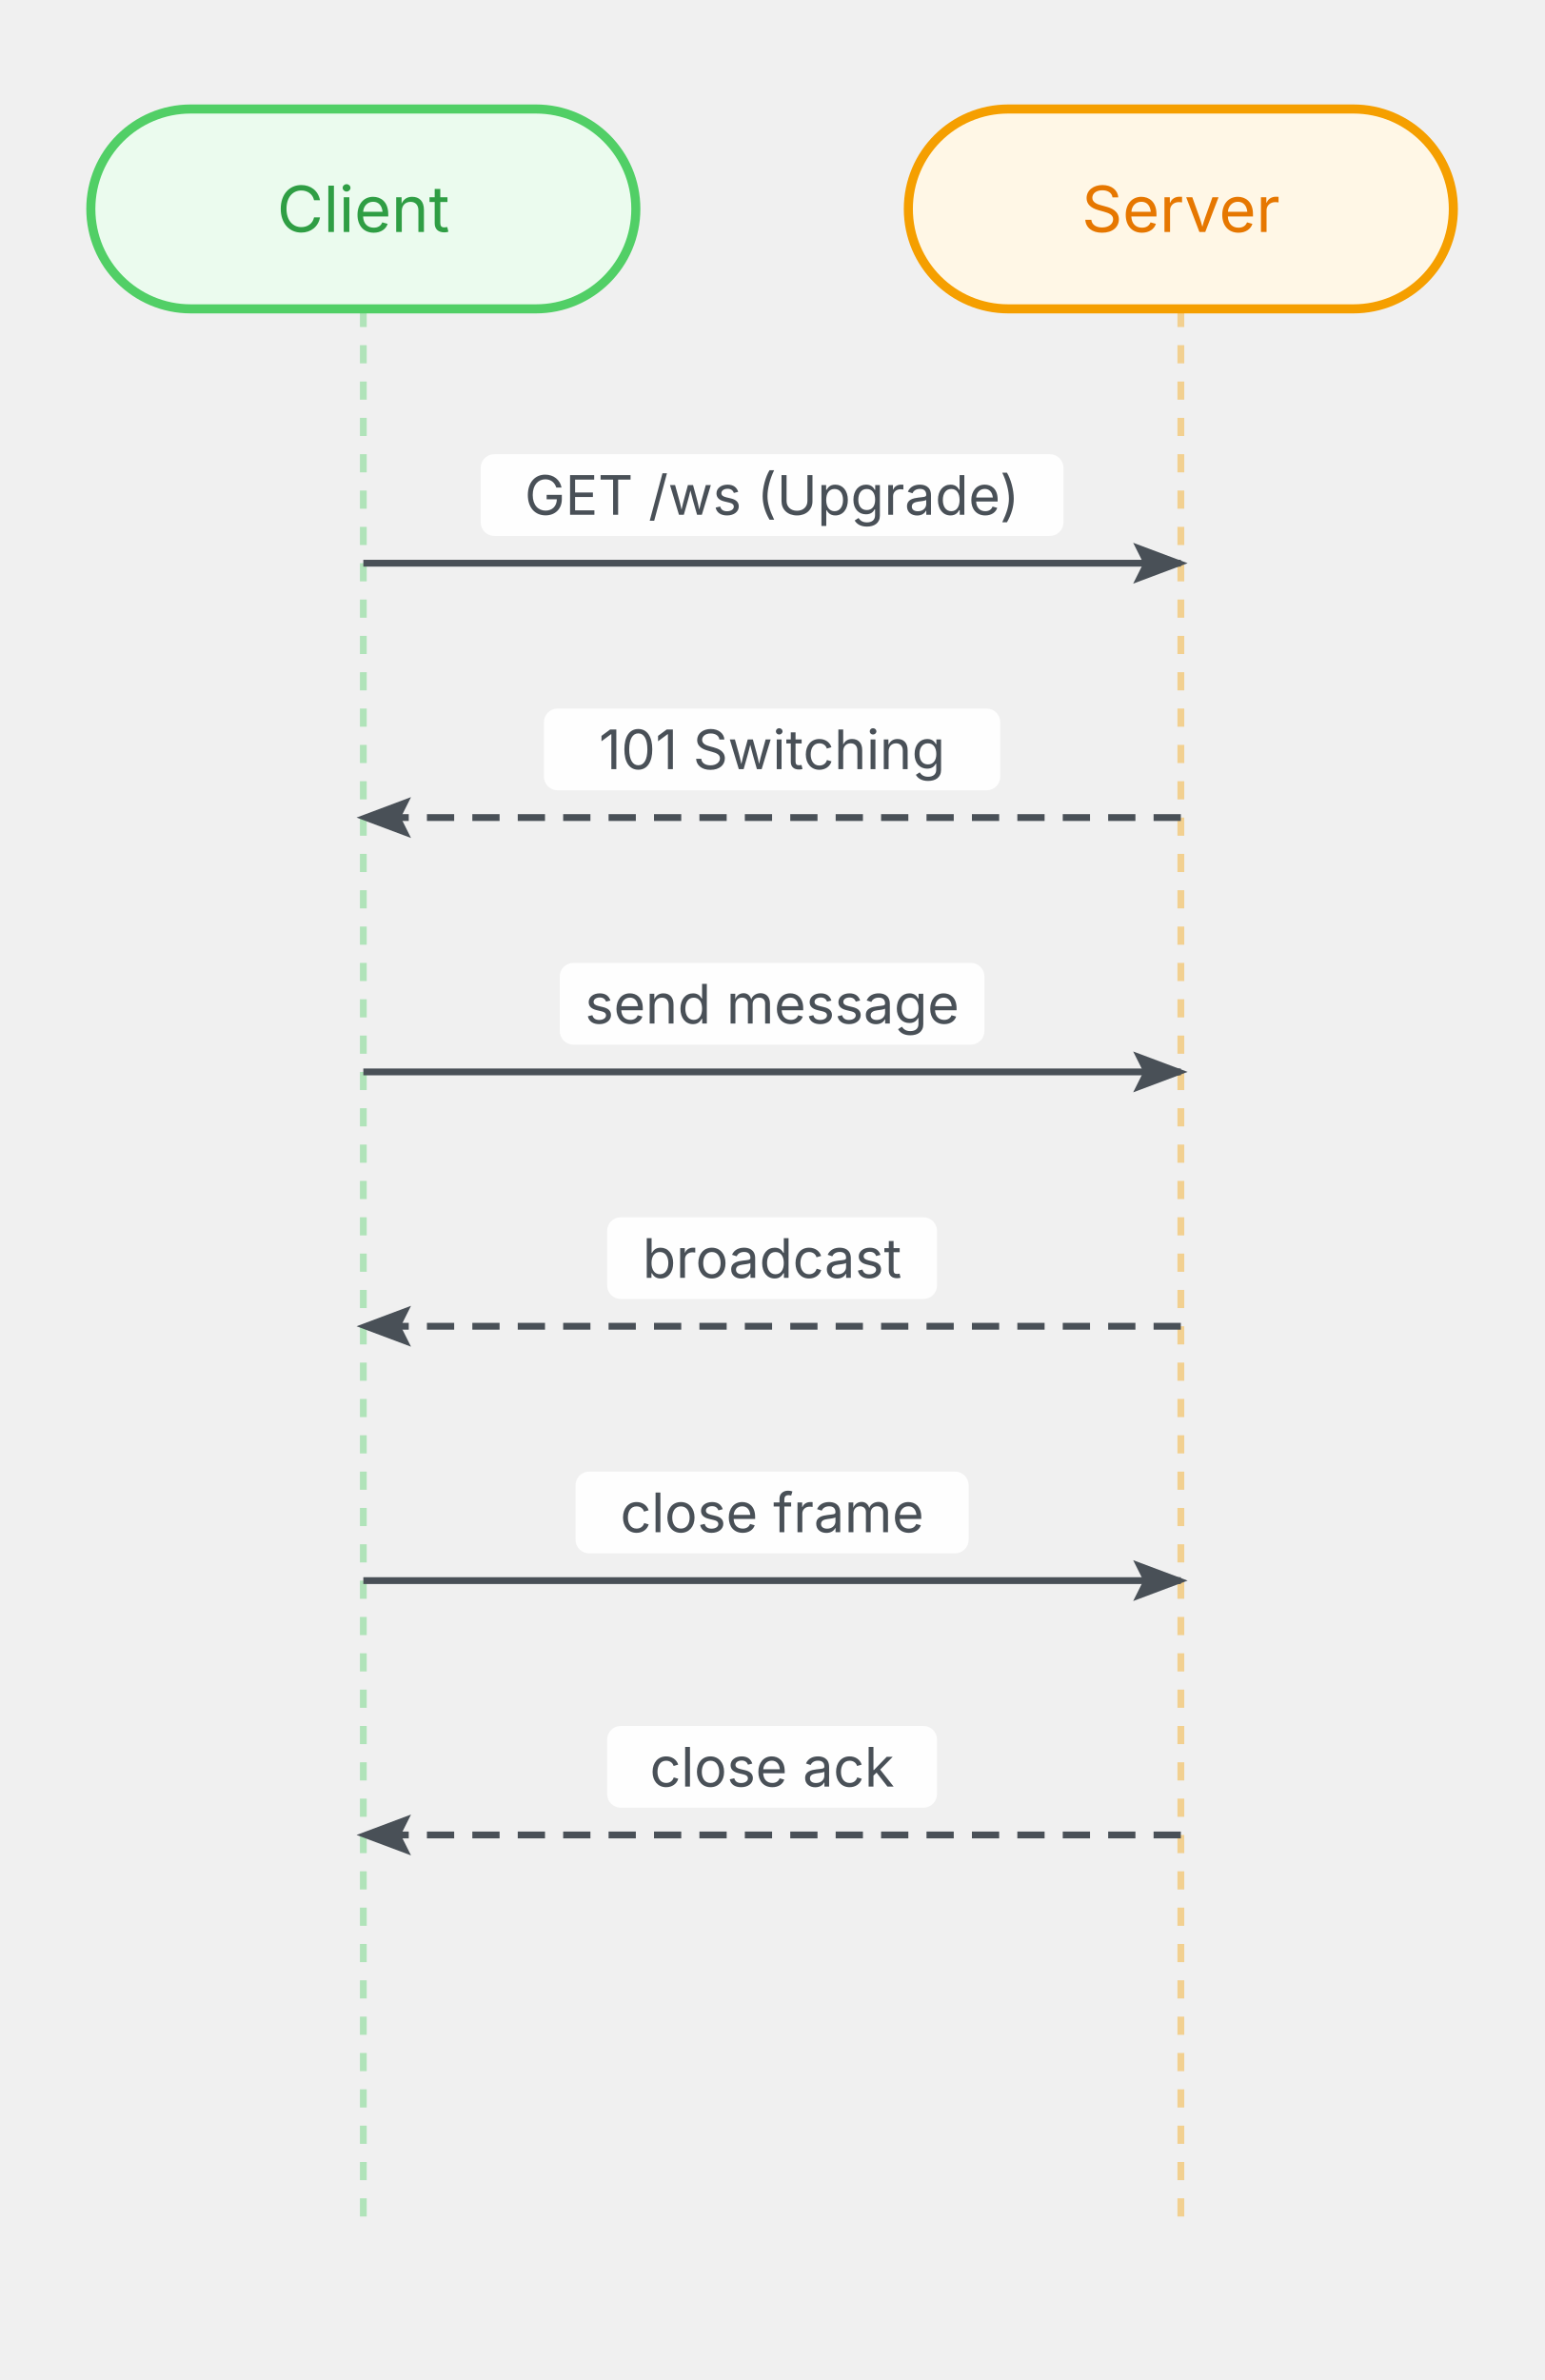
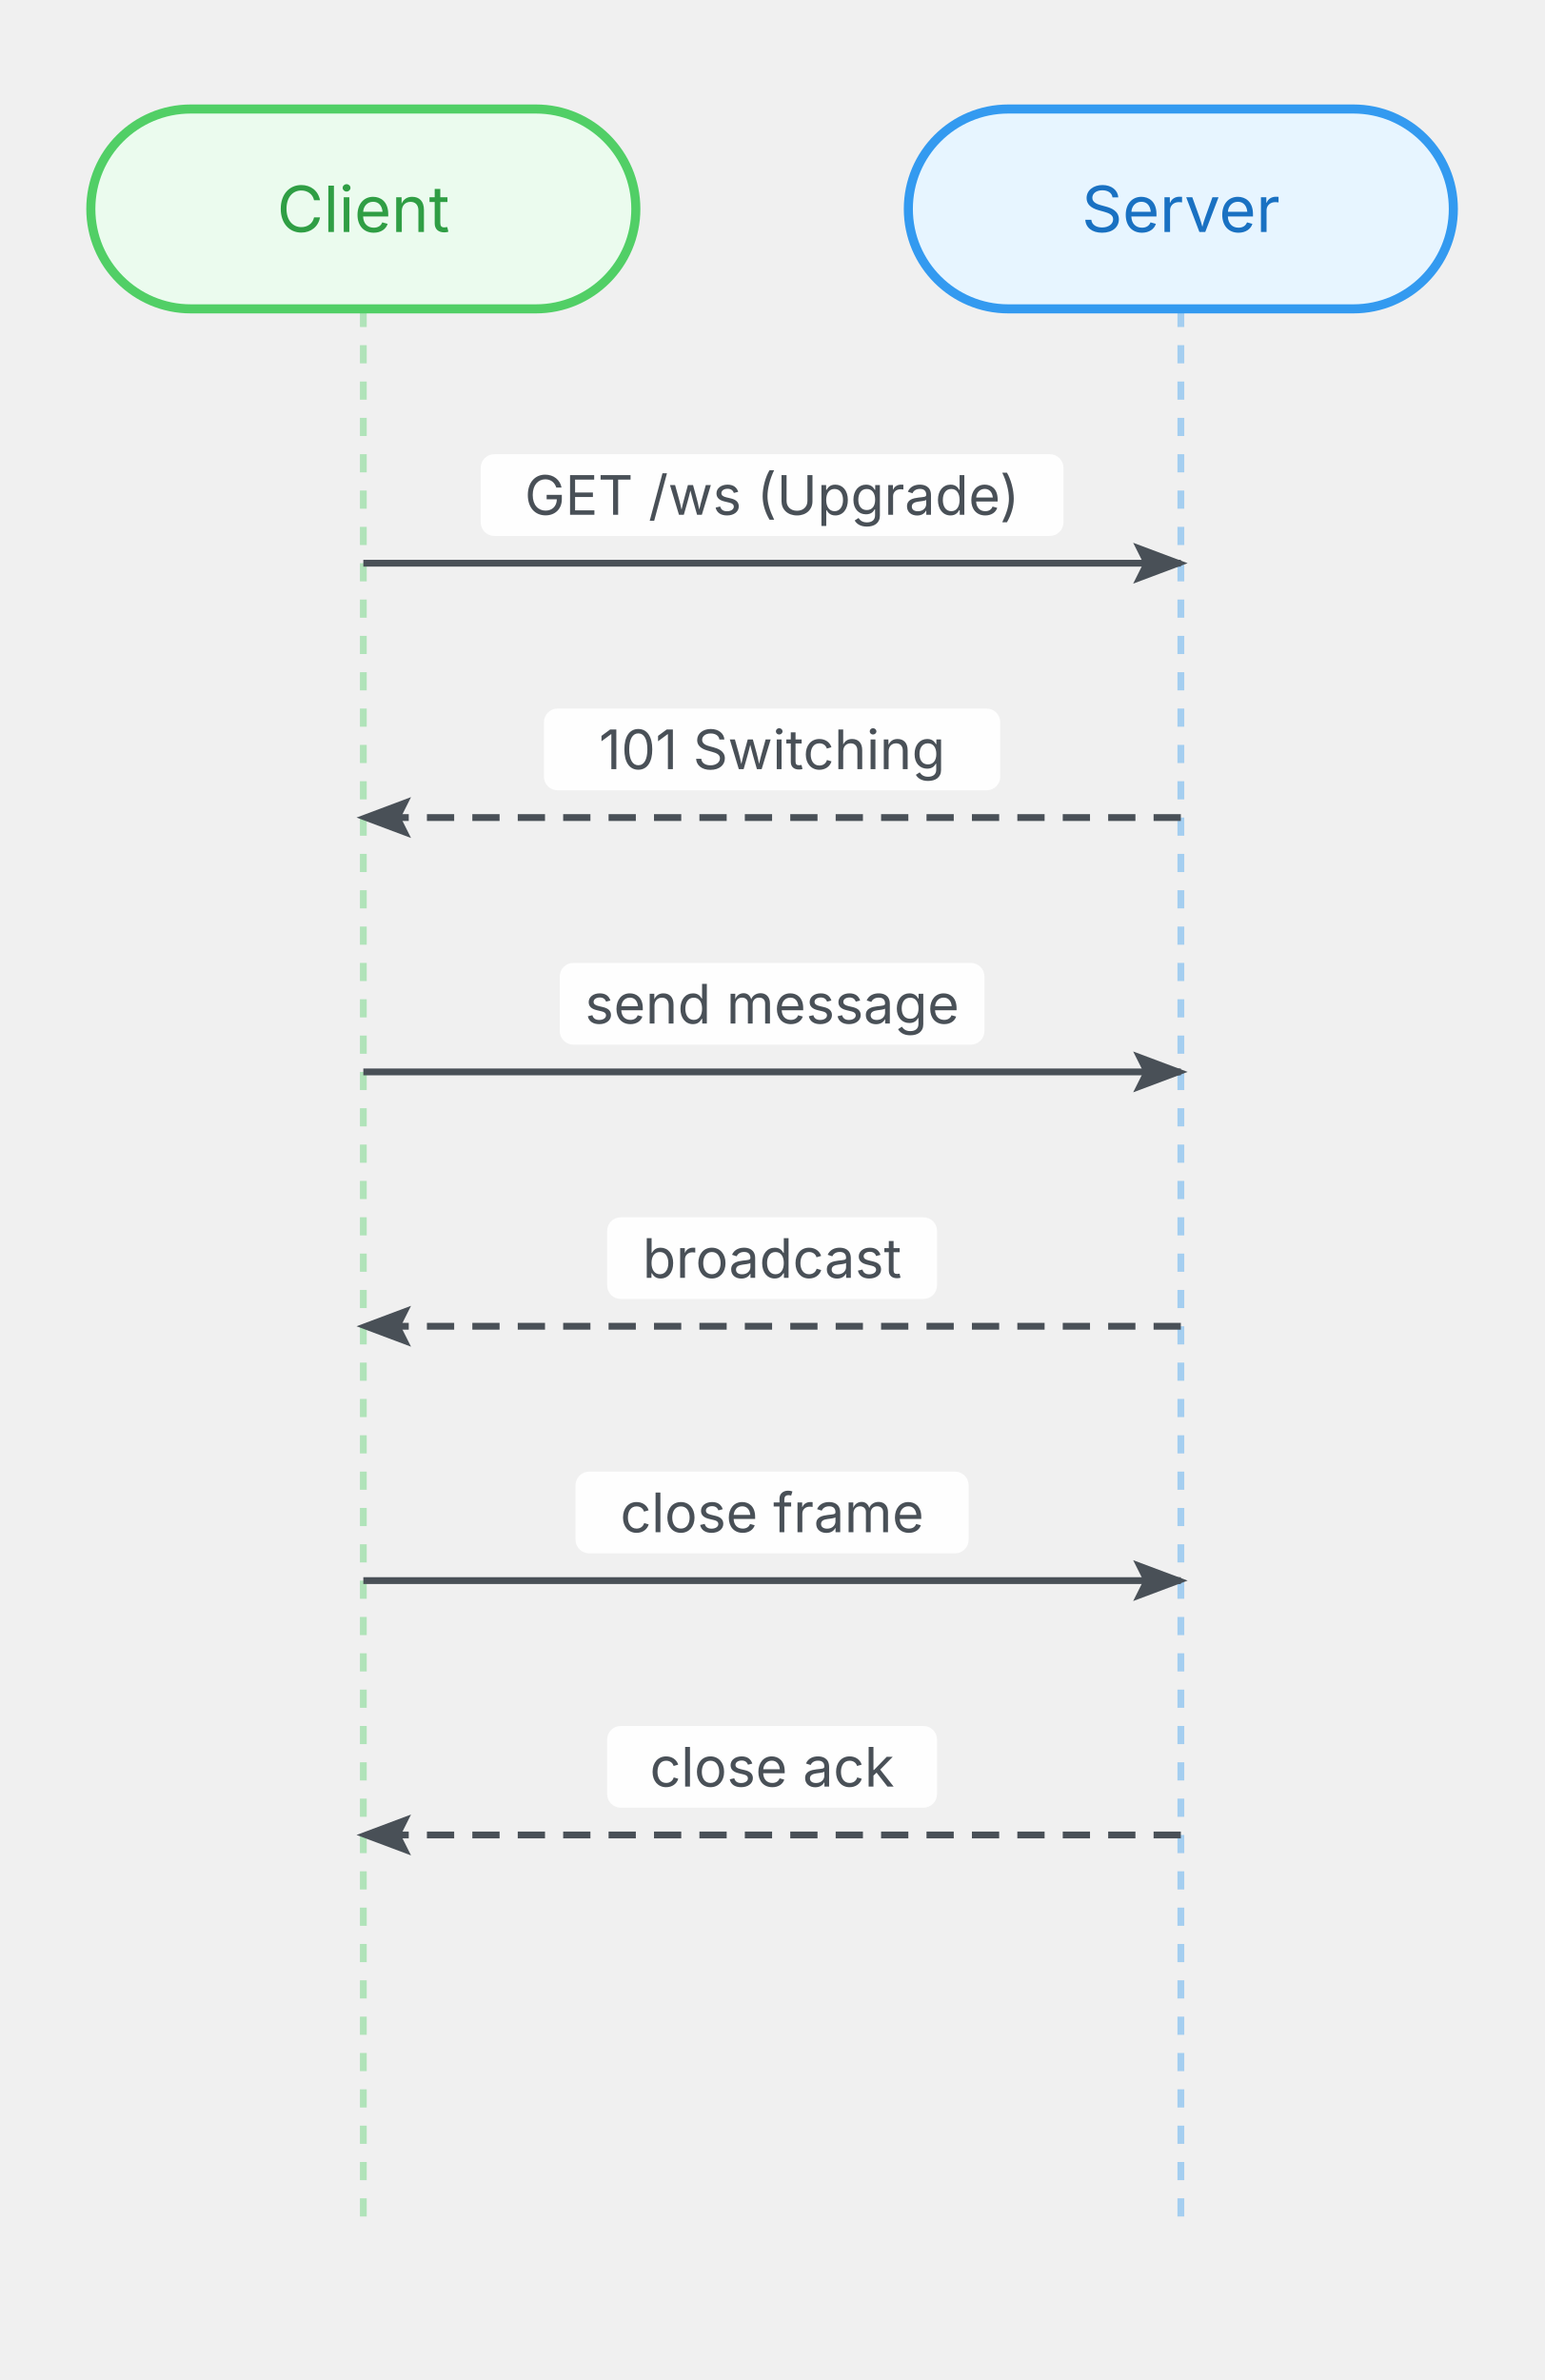
<svg xmlns="http://www.w3.org/2000/svg" width="340" height="524" viewBox="0 0 340 524">
  <defs>
    <marker id="seq-arrow-1" markerWidth="8" markerHeight="6" refX="7" refY="3" orient="auto" markerUnits="strokeWidth">
      <polygon points="0 0, 8 3, 0 6, 1.5 3" fill="#495057" />
    </marker>
    <style>
    .seq-lifeline { animation: seq-lifeline-march 1.2s linear infinite; }
    .seq-return   { animation: seq-dash-march 0.8s linear infinite; }
    @keyframes seq-lifeline-march { to { stroke-dashoffset: -8; } }
    @keyframes seq-dash-march     { to { stroke-dashoffset: -10; } }
  </style>
  </defs>
  <g class="sequence-diagram">
    <line x1="80" y1="68" x2="80" y2="492" stroke="#51cf66" stroke-width="1.5" stroke-dasharray="4 4" opacity="0.4" class="seq-lifeline" />
-     <line x1="260" y1="68" x2="260" y2="492" stroke="#f59f00" stroke-width="1.5" stroke-dasharray="4 4" opacity="0.4" class="seq-lifeline" />
+     <line x1="260" y1="68" x2="260" y2="492" stroke="#339af0" stroke-width="1.5" stroke-dasharray="4 4" opacity="0.4" class="seq-lifeline" />
    <rect x="20" y="24" width="120" height="44" rx="22" ry="22" fill="#ebfbee" stroke="#51cf66" stroke-width="2" />
    <text x="80" y="46" text-anchor="middle" dominant-baseline="middle" font-family="Inter, system-ui, -apple-system, sans-serif" font-size="14" fill="#2f9e44">Client</text>
-     <rect x="200" y="24" width="120" height="44" rx="22" ry="22" fill="#fff7e6" stroke="#f59f00" stroke-width="2" />
-     <text x="260" y="46" text-anchor="middle" dominant-baseline="middle" font-family="Inter, system-ui, -apple-system, sans-serif" font-size="14" fill="#e67700">Server</text>
+     <rect x="200" y="24" width="120" height="44" rx="22" ry="22" fill="#e7f5ff" stroke="#339af0" stroke-width="2" />
+     <text x="260" y="46" text-anchor="middle" dominant-baseline="middle" font-family="Inter, system-ui, -apple-system, sans-serif" font-size="14" fill="#1971c2">Server</text>
    <line x1="80" y1="124" x2="260" y2="124" stroke="#495057" stroke-width="1.5" fill="none" marker-end="url(#seq-arrow-1)" />
    <rect x="105.84" y="100" width="128.32" height="18" fill="white" rx="3" opacity="0.9" />
    <text x="170" y="109" text-anchor="middle" dominant-baseline="middle" font-family="Inter, system-ui, -apple-system, sans-serif" font-size="12" fill="#495057">GET /ws (Upgrade)</text>
    <line x1="260" y1="180" x2="80" y2="180" stroke="#495057" stroke-width="1.5" fill="none" marker-end="url(#seq-arrow-1)" stroke-dasharray="6 4" class="seq-return" />
    <rect x="119.76" y="156" width="100.48" height="18" fill="white" rx="3" opacity="0.9" />
    <text x="170" y="165" text-anchor="middle" dominant-baseline="middle" font-family="Inter, system-ui, -apple-system, sans-serif" font-size="12" fill="#495057">101 Switching</text>
    <line x1="80" y1="236" x2="260" y2="236" stroke="#495057" stroke-width="1.5" fill="none" marker-end="url(#seq-arrow-1)" />
    <rect x="123.24" y="212" width="93.52" height="18" fill="white" rx="3" opacity="0.9" />
    <text x="170" y="221" text-anchor="middle" dominant-baseline="middle" font-family="Inter, system-ui, -apple-system, sans-serif" font-size="12" fill="#495057">send message</text>
    <line x1="260" y1="292" x2="80" y2="292" stroke="#495057" stroke-width="1.5" fill="none" marker-end="url(#seq-arrow-1)" stroke-dasharray="6 4" class="seq-return" />
    <rect x="133.68" y="268" width="72.64" height="18" fill="white" rx="3" opacity="0.9" />
    <text x="170" y="277" text-anchor="middle" dominant-baseline="middle" font-family="Inter, system-ui, -apple-system, sans-serif" font-size="12" fill="#495057">broadcast</text>
    <line x1="80" y1="348" x2="260" y2="348" stroke="#495057" stroke-width="1.5" fill="none" marker-end="url(#seq-arrow-1)" />
    <rect x="126.72" y="324" width="86.56" height="18" fill="white" rx="3" opacity="0.9" />
    <text x="170" y="333" text-anchor="middle" dominant-baseline="middle" font-family="Inter, system-ui, -apple-system, sans-serif" font-size="12" fill="#495057">close frame</text>
    <line x1="260" y1="404" x2="80" y2="404" stroke="#495057" stroke-width="1.5" fill="none" marker-end="url(#seq-arrow-1)" stroke-dasharray="6 4" class="seq-return" />
    <rect x="133.68" y="380" width="72.64" height="18" fill="white" rx="3" opacity="0.9" />
    <text x="170" y="389" text-anchor="middle" dominant-baseline="middle" font-family="Inter, system-ui, -apple-system, sans-serif" font-size="12" fill="#495057">close ack</text>
  </g>
</svg>
